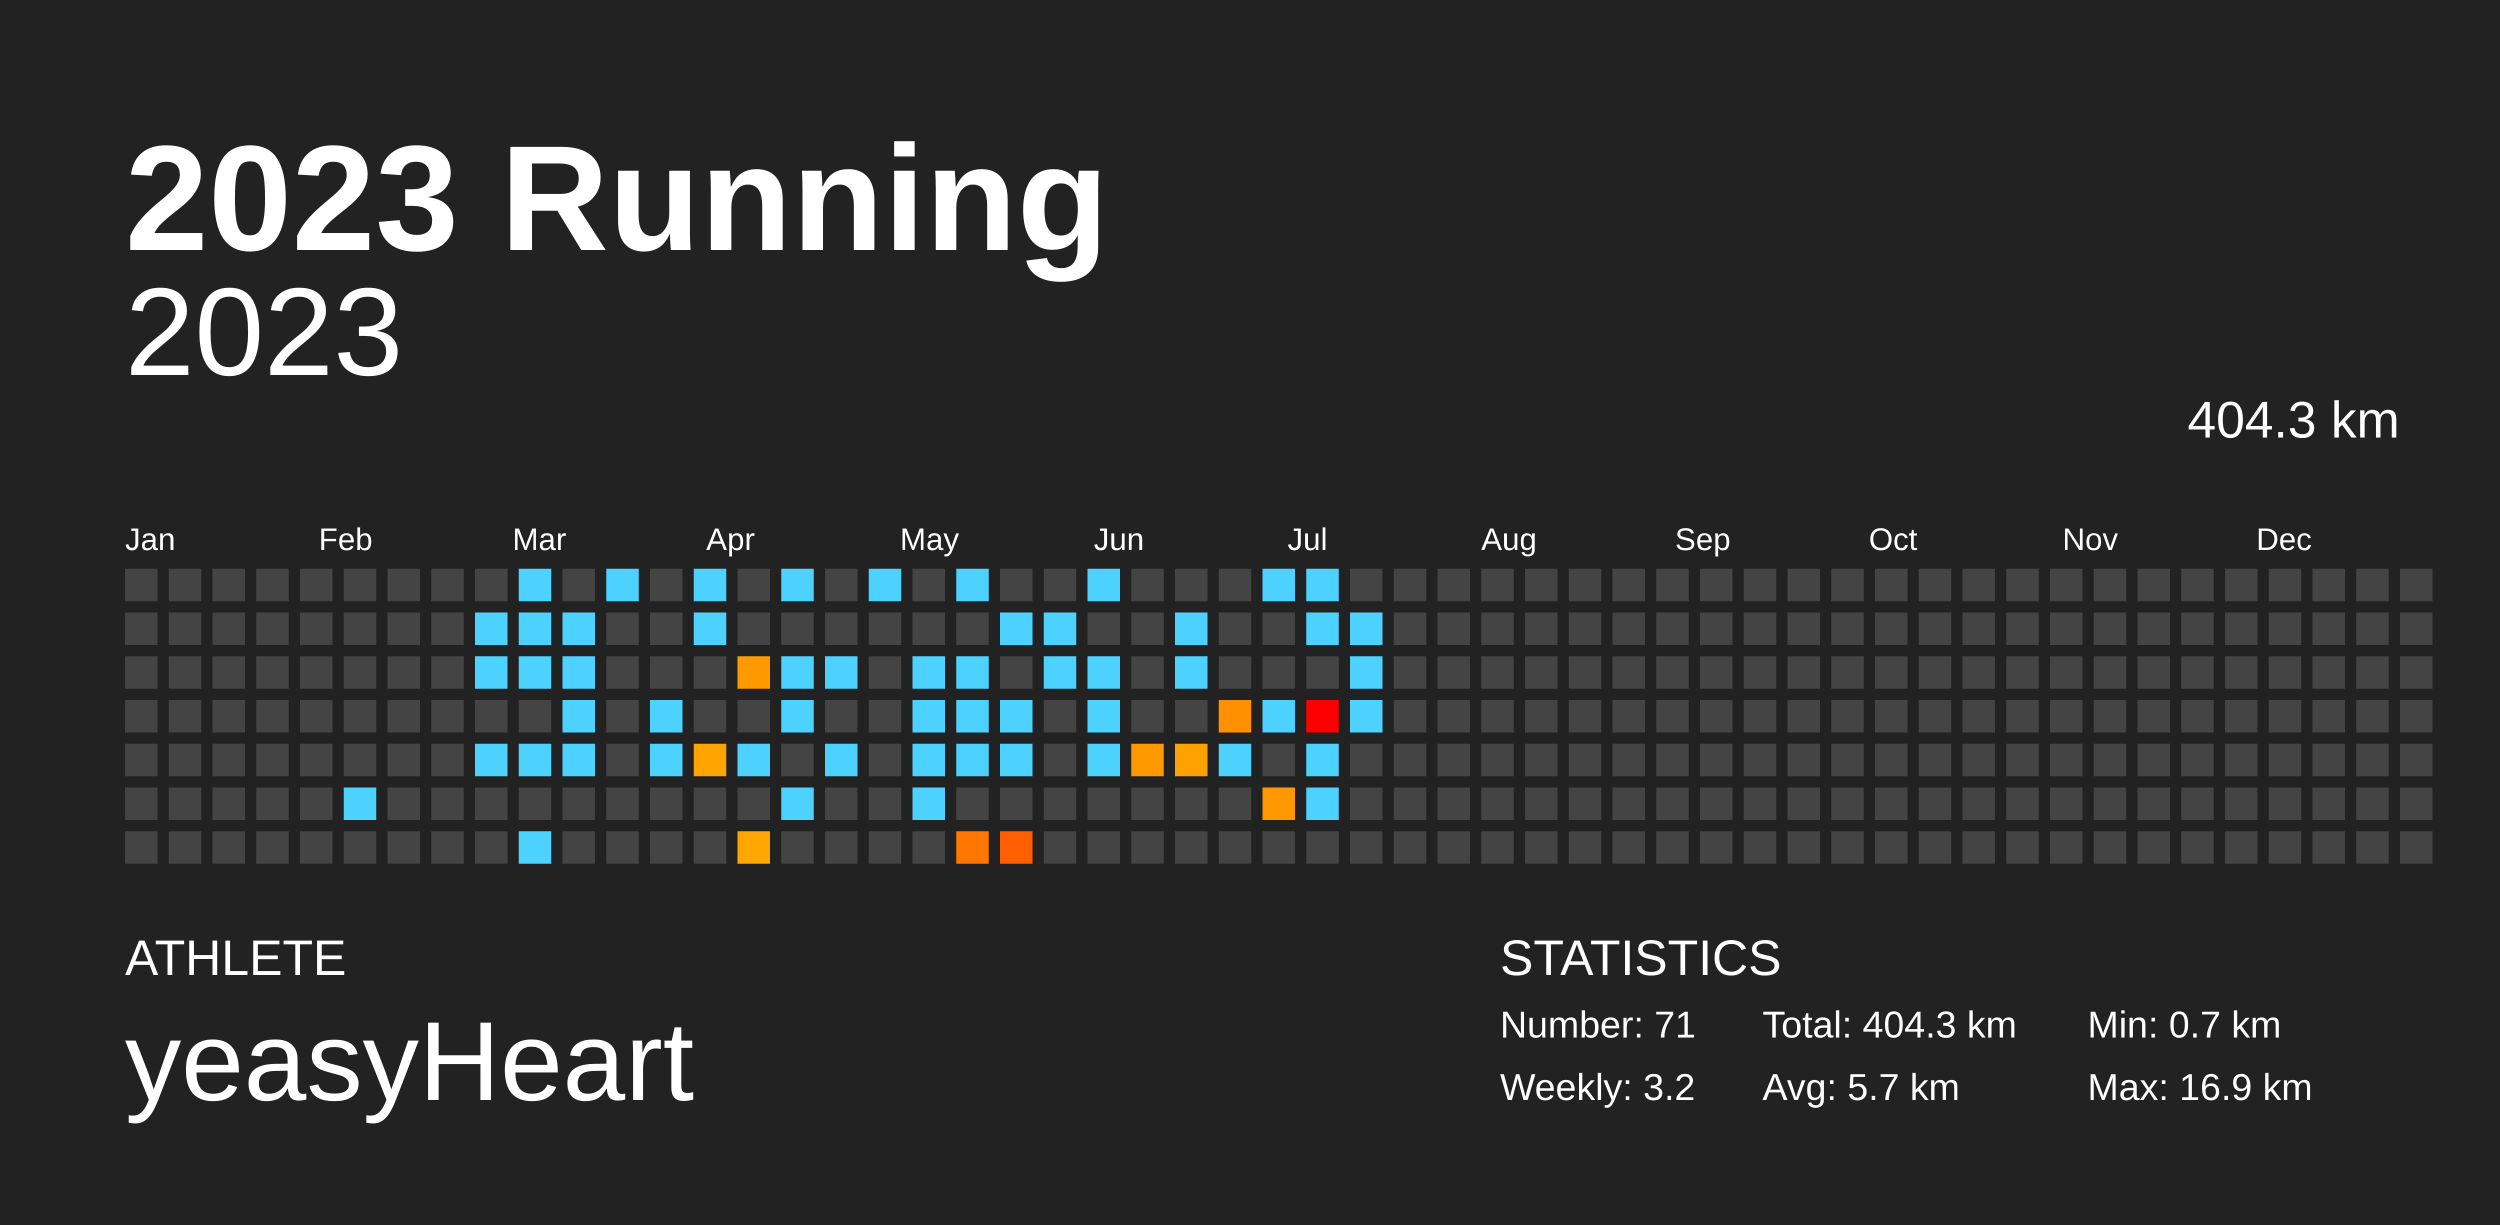
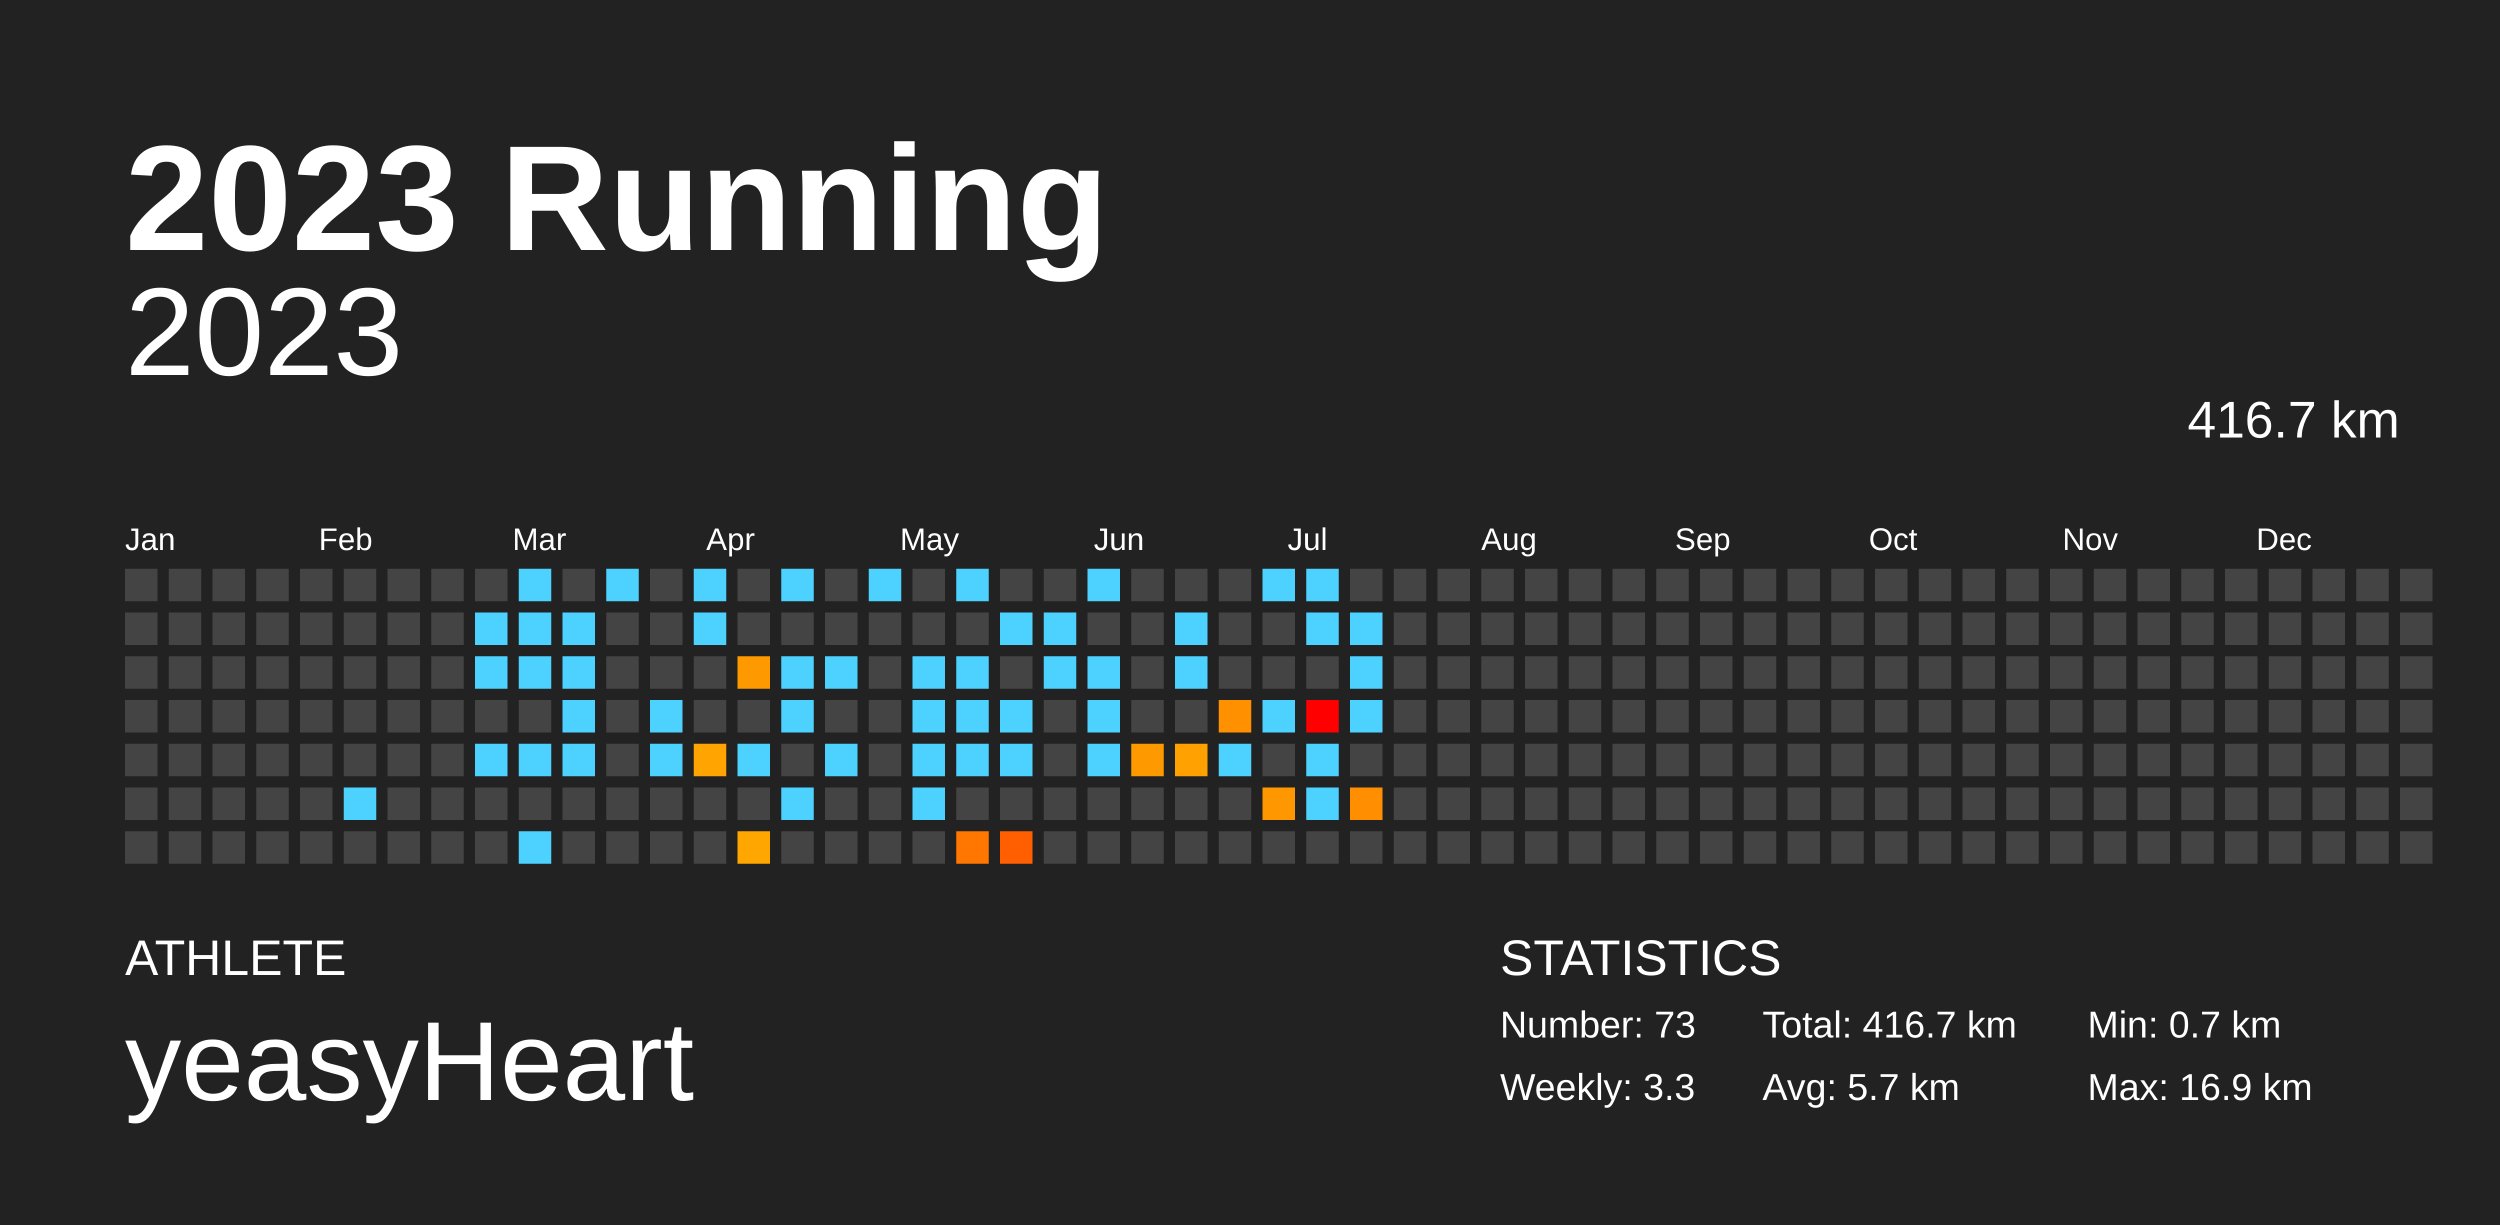
<svg xmlns="http://www.w3.org/2000/svg" baseProfile="full" height="98mm" version="1.1" viewBox="0,0,200,98" width="200mm">
  <defs />
  <rect fill="#222222" height="98" width="200" x="0" y="0" />
  <text fill="#FFFFFF" style="font-size:12px; font-family:Arial; font-weight:bold;" x="10" y="20">2023 Running</text>
  <text fill="#FFFFFF" style="font-size:4px; font-family:Arial" x="10" y="78">ATHLETE</text>
  <text fill="#FFFFFF" style="font-size:9px; font-family:Arial" x="10" y="88">yeasyHeart</text>
  <text fill="#FFFFFF" style="font-size:4px; font-family:Arial" x="120" y="78">STATISTICS</text>
-   <text fill="#FFFFFF" style="font-size:3px; font-family:Arial" x="120" y="83">Number: 71</text>
-   <text fill="#FFFFFF" style="font-size:3px; font-family:Arial" x="120" y="88">Weekly: 3.2</text>
-   <text fill="#FFFFFF" style="font-size:3px; font-family:Arial" x="141" y="83">Total: 404.3 km</text>
+   <text fill="#FFFFFF" style="font-size:3px; font-family:Arial" x="120" y="83">Number: 73</text>
+   <text fill="#FFFFFF" style="font-size:3px; font-family:Arial" x="120" y="88">Weekly: 3.3</text>
+   <text fill="#FFFFFF" style="font-size:3px; font-family:Arial" x="141" y="83">Total: 416.7 km</text>
  <text fill="#FFFFFF" style="font-size:3px; font-family:Arial" x="141" y="88">Avg: 5.7 km</text>
  <text fill="#FFFFFF" style="font-size:3px; font-family:Arial" x="167" y="83">Min: 0.7 km</text>
  <text fill="#FFFFFF" style="font-size:3px; font-family:Arial" x="167" y="88">Max: 16.9 km</text>
  <text alignment-baseline="hanging" fill="#FFFFFF" style="font-size:10.0px; font-family:Arial;" x="10" y="30">2023</text>
-   <text alignment-baseline="hanging" fill="#FFFFFF" style="font-size:4.125px; font-family:Arial;" x="175" y="35">404.3 km</text>
+   <text alignment-baseline="hanging" fill="#FFFFFF" style="font-size:4.125px; font-family:Arial;" x="175" y="35">416.7 km</text>
  <text fill="#FFFFFF" style="font-size:2.5px; font-family:Arial" x="10.0" y="44">Jan</text>
  <text fill="#FFFFFF" style="font-size:2.5px; font-family:Arial" x="25.5" y="44">Feb</text>
  <text fill="#FFFFFF" style="font-size:2.5px; font-family:Arial" x="41.0" y="44">Mar</text>
  <text fill="#FFFFFF" style="font-size:2.5px; font-family:Arial" x="56.5" y="44">Apr</text>
  <text fill="#FFFFFF" style="font-size:2.5px; font-family:Arial" x="72.0" y="44">May</text>
  <text fill="#FFFFFF" style="font-size:2.5px; font-family:Arial" x="87.5" y="44">Jun</text>
  <text fill="#FFFFFF" style="font-size:2.5px; font-family:Arial" x="103.0" y="44">Jul</text>
  <text fill="#FFFFFF" style="font-size:2.5px; font-family:Arial" x="118.5" y="44">Aug</text>
  <text fill="#FFFFFF" style="font-size:2.5px; font-family:Arial" x="134.0" y="44">Sep</text>
  <text fill="#FFFFFF" style="font-size:2.5px; font-family:Arial" x="149.5" y="44">Oct</text>
  <text fill="#FFFFFF" style="font-size:2.5px; font-family:Arial" x="165.0" y="44">Nov</text>
  <text fill="#FFFFFF" style="font-size:2.5px; font-family:Arial" x="180.5" y="44">Dec</text>
  <rect fill="#444444" height="2.6" width="2.6" x="10.0" y="45.5" />
  <rect fill="#444444" height="2.6" width="2.6" x="10.0" y="49.0" />
  <rect fill="#444444" height="2.6" width="2.6" x="10.0" y="52.5" />
  <rect fill="#444444" height="2.6" width="2.6" x="10.0" y="56.0" />
  <rect fill="#444444" height="2.6" width="2.6" x="10.0" y="59.5" />
  <rect fill="#444444" height="2.6" width="2.6" x="10.0" y="63.0" />
  <rect fill="#444444" height="2.6" width="2.6" x="10.0" y="66.5" />
  <rect fill="#444444" height="2.6" width="2.6" x="13.5" y="45.5" />
  <rect fill="#444444" height="2.6" width="2.6" x="13.5" y="49.0" />
  <rect fill="#444444" height="2.6" width="2.6" x="13.5" y="52.5" />
  <rect fill="#444444" height="2.6" width="2.6" x="13.5" y="56.0" />
  <rect fill="#444444" height="2.6" width="2.6" x="13.5" y="59.5" />
  <rect fill="#444444" height="2.6" width="2.6" x="13.5" y="63.0" />
  <rect fill="#444444" height="2.6" width="2.6" x="13.5" y="66.5" />
  <rect fill="#444444" height="2.6" width="2.6" x="17.0" y="45.5" />
  <rect fill="#444444" height="2.6" width="2.6" x="17.0" y="49.0" />
  <rect fill="#444444" height="2.6" width="2.6" x="17.0" y="52.5" />
  <rect fill="#444444" height="2.6" width="2.6" x="17.0" y="56.0" />
  <rect fill="#444444" height="2.6" width="2.6" x="17.0" y="59.5" />
  <rect fill="#444444" height="2.6" width="2.6" x="17.0" y="63.0" />
  <rect fill="#444444" height="2.6" width="2.6" x="17.0" y="66.5" />
  <rect fill="#444444" height="2.6" width="2.6" x="20.5" y="45.5" />
  <rect fill="#444444" height="2.6" width="2.6" x="20.5" y="49.0" />
  <rect fill="#444444" height="2.6" width="2.6" x="20.5" y="52.5" />
  <rect fill="#444444" height="2.6" width="2.6" x="20.5" y="56.0" />
  <rect fill="#444444" height="2.6" width="2.6" x="20.5" y="59.5" />
  <rect fill="#444444" height="2.6" width="2.6" x="20.5" y="63.0" />
  <rect fill="#444444" height="2.6" width="2.6" x="20.5" y="66.5" />
  <rect fill="#444444" height="2.6" width="2.6" x="24.0" y="45.5" />
  <rect fill="#444444" height="2.6" width="2.6" x="24.0" y="49.0" />
  <rect fill="#444444" height="2.6" width="2.6" x="24.0" y="52.5" />
  <rect fill="#444444" height="2.6" width="2.6" x="24.0" y="56.0" />
  <rect fill="#444444" height="2.6" width="2.6" x="24.0" y="59.5" />
  <rect fill="#444444" height="2.6" width="2.6" x="24.0" y="63.0" />
  <rect fill="#444444" height="2.6" width="2.6" x="24.0" y="66.5" />
  <rect fill="#444444" height="2.6" width="2.6" x="27.5" y="45.5" />
  <rect fill="#444444" height="2.6" width="2.6" x="27.5" y="49.0" />
  <rect fill="#444444" height="2.6" width="2.6" x="27.5" y="52.5" />
  <rect fill="#444444" height="2.6" width="2.6" x="27.5" y="56.0" />
  <rect fill="#444444" height="2.6" width="2.6" x="27.5" y="59.5" />
  <rect fill="#4dd2ff" height="2.6" width="2.6" x="27.5" y="63.0" />
  <rect fill="#444444" height="2.6" width="2.6" x="27.5" y="66.5" />
  <rect fill="#444444" height="2.6" width="2.6" x="31.0" y="45.5" />
  <rect fill="#444444" height="2.6" width="2.6" x="31.0" y="49.0" />
  <rect fill="#444444" height="2.6" width="2.6" x="31.0" y="52.5" />
  <rect fill="#444444" height="2.6" width="2.6" x="31.0" y="56.0" />
  <rect fill="#444444" height="2.6" width="2.6" x="31.0" y="59.5" />
  <rect fill="#444444" height="2.6" width="2.6" x="31.0" y="63.0" />
  <rect fill="#444444" height="2.6" width="2.6" x="31.0" y="66.5" />
  <rect fill="#444444" height="2.6" width="2.6" x="34.5" y="45.5" />
  <rect fill="#444444" height="2.6" width="2.6" x="34.5" y="49.0" />
  <rect fill="#444444" height="2.6" width="2.6" x="34.5" y="52.5" />
  <rect fill="#444444" height="2.6" width="2.6" x="34.5" y="56.0" />
  <rect fill="#444444" height="2.6" width="2.6" x="34.5" y="59.5" />
  <rect fill="#444444" height="2.6" width="2.6" x="34.5" y="63.0" />
  <rect fill="#444444" height="2.6" width="2.6" x="34.5" y="66.5" />
  <rect fill="#444444" height="2.6" width="2.6" x="38.0" y="45.5" />
  <rect fill="#4dd2ff" height="2.6" width="2.6" x="38.0" y="49.0" />
  <rect fill="#4dd2ff" height="2.6" width="2.6" x="38.0" y="52.5" />
  <rect fill="#444444" height="2.6" width="2.6" x="38.0" y="56.0" />
  <rect fill="#4dd2ff" height="2.6" width="2.6" x="38.0" y="59.5" />
  <rect fill="#444444" height="2.6" width="2.6" x="38.0" y="63.0" />
  <rect fill="#444444" height="2.6" width="2.6" x="38.0" y="66.5" />
  <rect fill="#4dd2ff" height="2.6" width="2.6" x="41.5" y="45.5" />
  <rect fill="#4dd2ff" height="2.6" width="2.6" x="41.5" y="49.0" />
  <rect fill="#4dd2ff" height="2.6" width="2.6" x="41.5" y="52.5" />
  <rect fill="#444444" height="2.6" width="2.6" x="41.5" y="56.0" />
  <rect fill="#4dd2ff" height="2.6" width="2.6" x="41.5" y="59.5" />
  <rect fill="#444444" height="2.6" width="2.6" x="41.5" y="63.0" />
  <rect fill="#4dd2ff" height="2.6" width="2.6" x="41.5" y="66.5" />
  <rect fill="#444444" height="2.6" width="2.6" x="45.0" y="45.5" />
  <rect fill="#4dd2ff" height="2.6" width="2.6" x="45.0" y="49.0" />
  <rect fill="#4dd2ff" height="2.6" width="2.6" x="45.0" y="52.5" />
  <rect fill="#4dd2ff" height="2.6" width="2.6" x="45.0" y="56.0" />
  <rect fill="#4dd2ff" height="2.6" width="2.6" x="45.0" y="59.5" />
  <rect fill="#444444" height="2.6" width="2.6" x="45.0" y="63.0" />
  <rect fill="#444444" height="2.6" width="2.6" x="45.0" y="66.5" />
  <rect fill="#4dd2ff" height="2.6" width="2.6" x="48.5" y="45.5" />
  <rect fill="#444444" height="2.6" width="2.6" x="48.5" y="49.0" />
  <rect fill="#444444" height="2.6" width="2.6" x="48.5" y="52.5" />
  <rect fill="#444444" height="2.6" width="2.6" x="48.5" y="56.0" />
  <rect fill="#444444" height="2.6" width="2.6" x="48.5" y="59.5" />
  <rect fill="#444444" height="2.6" width="2.6" x="48.5" y="63.0" />
  <rect fill="#444444" height="2.6" width="2.6" x="48.5" y="66.5" />
  <rect fill="#444444" height="2.6" width="2.6" x="52.0" y="45.5" />
  <rect fill="#444444" height="2.6" width="2.6" x="52.0" y="49.0" />
  <rect fill="#444444" height="2.6" width="2.6" x="52.0" y="52.5" />
  <rect fill="#4dd2ff" height="2.6" width="2.6" x="52.0" y="56.0" />
  <rect fill="#4dd2ff" height="2.6" width="2.6" x="52.0" y="59.5" />
  <rect fill="#444444" height="2.6" width="2.6" x="52.0" y="63.0" />
  <rect fill="#444444" height="2.6" width="2.6" x="52.0" y="66.5" />
  <rect fill="#4dd2ff" height="2.6" width="2.6" x="55.5" y="45.5" />
  <rect fill="#4dd2ff" height="2.6" width="2.6" x="55.5" y="49.0" />
  <rect fill="#444444" height="2.6" width="2.6" x="55.5" y="52.5" />
  <rect fill="#444444" height="2.6" width="2.6" x="55.5" y="56.0" />
  <rect fill="#ffa400" height="2.6" width="2.6" x="55.5" y="59.5" />
  <rect fill="#444444" height="2.6" width="2.6" x="55.5" y="63.0" />
  <rect fill="#444444" height="2.6" width="2.6" x="55.5" y="66.5" />
  <rect fill="#444444" height="2.6" width="2.6" x="59.0" y="45.5" />
  <rect fill="#444444" height="2.6" width="2.6" x="59.0" y="49.0" />
  <rect fill="#ff9900" height="2.6" width="2.6" x="59.0" y="52.5" />
  <rect fill="#444444" height="2.6" width="2.6" x="59.0" y="56.0" />
  <rect fill="#4dd2ff" height="2.6" width="2.6" x="59.0" y="59.5" />
  <rect fill="#444444" height="2.6" width="2.6" x="59.0" y="63.0" />
  <rect fill="#ffa600" height="2.6" width="2.6" x="59.0" y="66.5" />
  <rect fill="#4dd2ff" height="2.6" width="2.6" x="62.5" y="45.5" />
  <rect fill="#444444" height="2.6" width="2.6" x="62.5" y="49.0" />
  <rect fill="#4dd2ff" height="2.6" width="2.6" x="62.5" y="52.5" />
  <rect fill="#4dd2ff" height="2.6" width="2.6" x="62.5" y="56.0" />
  <rect fill="#444444" height="2.6" width="2.6" x="62.5" y="59.5" />
  <rect fill="#4dd2ff" height="2.6" width="2.6" x="62.5" y="63.0" />
  <rect fill="#444444" height="2.6" width="2.6" x="62.5" y="66.5" />
  <rect fill="#444444" height="2.6" width="2.6" x="66.0" y="45.5" />
  <rect fill="#444444" height="2.6" width="2.6" x="66.0" y="49.0" />
  <rect fill="#4dd2ff" height="2.6" width="2.6" x="66.0" y="52.5" />
  <rect fill="#444444" height="2.6" width="2.6" x="66.0" y="56.0" />
  <rect fill="#4dd2ff" height="2.6" width="2.6" x="66.0" y="59.5" />
  <rect fill="#444444" height="2.6" width="2.6" x="66.0" y="63.0" />
  <rect fill="#444444" height="2.6" width="2.6" x="66.0" y="66.5" />
  <rect fill="#4dd2ff" height="2.6" width="2.6" x="69.5" y="45.5" />
  <rect fill="#444444" height="2.6" width="2.6" x="69.5" y="49.0" />
  <rect fill="#444444" height="2.6" width="2.6" x="69.5" y="52.5" />
  <rect fill="#444444" height="2.6" width="2.6" x="69.5" y="56.0" />
  <rect fill="#444444" height="2.6" width="2.6" x="69.5" y="59.5" />
  <rect fill="#444444" height="2.6" width="2.6" x="69.5" y="63.0" />
  <rect fill="#444444" height="2.6" width="2.6" x="69.5" y="66.5" />
  <rect fill="#444444" height="2.6" width="2.6" x="73.0" y="45.5" />
  <rect fill="#444444" height="2.6" width="2.6" x="73.0" y="49.0" />
  <rect fill="#4dd2ff" height="2.6" width="2.6" x="73.0" y="52.5" />
  <rect fill="#4dd2ff" height="2.6" width="2.6" x="73.0" y="56.0" />
  <rect fill="#4dd2ff" height="2.6" width="2.6" x="73.0" y="59.5" />
  <rect fill="#4dd2ff" height="2.6" width="2.6" x="73.0" y="63.0" />
  <rect fill="#444444" height="2.6" width="2.6" x="73.0" y="66.5" />
  <rect fill="#4dd2ff" height="2.6" width="2.6" x="76.5" y="45.5" />
  <rect fill="#444444" height="2.6" width="2.6" x="76.5" y="49.0" />
  <rect fill="#4dd2ff" height="2.6" width="2.6" x="76.5" y="52.5" />
  <rect fill="#4dd2ff" height="2.6" width="2.6" x="76.5" y="56.0" />
  <rect fill="#4dd2ff" height="2.6" width="2.6" x="76.5" y="59.5" />
  <rect fill="#444444" height="2.6" width="2.6" x="76.5" y="63.0" />
  <rect fill="#ff7600" height="2.6" width="2.6" x="76.5" y="66.5" />
  <rect fill="#444444" height="2.6" width="2.6" x="80.0" y="45.5" />
  <rect fill="#4dd2ff" height="2.6" width="2.6" x="80.0" y="49.0" />
  <rect fill="#444444" height="2.6" width="2.6" x="80.0" y="52.5" />
  <rect fill="#4dd2ff" height="2.6" width="2.6" x="80.0" y="56.0" />
  <rect fill="#4dd2ff" height="2.6" width="2.6" x="80.0" y="59.5" />
  <rect fill="#444444" height="2.6" width="2.6" x="80.0" y="63.0" />
  <rect fill="#ff5f00" height="2.6" width="2.6" x="80.0" y="66.5" />
  <rect fill="#444444" height="2.6" width="2.6" x="83.5" y="45.5" />
  <rect fill="#4dd2ff" height="2.6" width="2.6" x="83.5" y="49.0" />
  <rect fill="#4dd2ff" height="2.6" width="2.6" x="83.5" y="52.5" />
  <rect fill="#444444" height="2.6" width="2.6" x="83.5" y="56.0" />
  <rect fill="#444444" height="2.6" width="2.6" x="83.5" y="59.5" />
  <rect fill="#444444" height="2.6" width="2.6" x="83.5" y="63.0" />
  <rect fill="#444444" height="2.6" width="2.6" x="83.5" y="66.5" />
  <rect fill="#4dd2ff" height="2.6" width="2.6" x="87.0" y="45.5" />
  <rect fill="#444444" height="2.6" width="2.6" x="87.0" y="49.0" />
  <rect fill="#4dd2ff" height="2.6" width="2.6" x="87.0" y="52.5" />
  <rect fill="#4dd2ff" height="2.6" width="2.6" x="87.0" y="56.0" />
  <rect fill="#4dd2ff" height="2.6" width="2.6" x="87.0" y="59.5" />
  <rect fill="#444444" height="2.6" width="2.6" x="87.0" y="63.0" />
  <rect fill="#444444" height="2.6" width="2.6" x="87.0" y="66.5" />
  <rect fill="#444444" height="2.6" width="2.6" x="90.5" y="45.5" />
  <rect fill="#444444" height="2.6" width="2.6" x="90.5" y="49.0" />
  <rect fill="#444444" height="2.6" width="2.6" x="90.5" y="52.5" />
  <rect fill="#444444" height="2.6" width="2.6" x="90.5" y="56.0" />
  <rect fill="#ff9900" height="2.6" width="2.6" x="90.5" y="59.5" />
  <rect fill="#444444" height="2.6" width="2.6" x="90.5" y="63.0" />
  <rect fill="#444444" height="2.6" width="2.6" x="90.5" y="66.5" />
  <rect fill="#444444" height="2.6" width="2.6" x="94.0" y="45.5" />
  <rect fill="#4dd2ff" height="2.6" width="2.6" x="94.0" y="49.0" />
  <rect fill="#4dd2ff" height="2.6" width="2.6" x="94.0" y="52.5" />
  <rect fill="#444444" height="2.6" width="2.6" x="94.0" y="56.0" />
  <rect fill="#ffa100" height="2.6" width="2.6" x="94.0" y="59.5" />
  <rect fill="#444444" height="2.6" width="2.6" x="94.0" y="63.0" />
  <rect fill="#444444" height="2.6" width="2.6" x="94.0" y="66.5" />
  <rect fill="#444444" height="2.6" width="2.6" x="97.5" y="45.5" />
  <rect fill="#444444" height="2.6" width="2.6" x="97.5" y="49.0" />
  <rect fill="#444444" height="2.6" width="2.6" x="97.5" y="52.5" />
  <rect fill="#ff9000" height="2.6" width="2.6" x="97.5" y="56.0" />
  <rect fill="#4dd2ff" height="2.6" width="2.6" x="97.5" y="59.5" />
  <rect fill="#444444" height="2.6" width="2.6" x="97.5" y="63.0" />
  <rect fill="#444444" height="2.6" width="2.6" x="97.5" y="66.5" />
  <rect fill="#4dd2ff" height="2.6" width="2.6" x="101.0" y="45.5" />
  <rect fill="#444444" height="2.6" width="2.6" x="101.0" y="49.0" />
  <rect fill="#444444" height="2.6" width="2.6" x="101.0" y="52.5" />
  <rect fill="#4dd2ff" height="2.6" width="2.6" x="101.0" y="56.0" />
  <rect fill="#444444" height="2.6" width="2.6" x="101.0" y="59.5" />
  <rect fill="#ff9800" height="2.6" width="2.6" x="101.0" y="63.0" />
  <rect fill="#444444" height="2.6" width="2.6" x="101.0" y="66.5" />
  <rect fill="#4dd2ff" height="2.6" width="2.6" x="104.5" y="45.5" />
  <rect fill="#4dd2ff" height="2.6" width="2.6" x="104.5" y="49.0" />
  <rect fill="#444444" height="2.6" width="2.6" x="104.5" y="52.5" />
  <rect fill="red" height="2.6" width="2.6" x="104.5" y="56.0" />
  <rect fill="#4dd2ff" height="2.6" width="2.6" x="104.5" y="59.5" />
  <rect fill="#4dd2ff" height="2.6" width="2.6" x="104.5" y="63.0" />
  <rect fill="#444444" height="2.6" width="2.6" x="104.5" y="66.5" />
  <rect fill="#444444" height="2.6" width="2.6" x="108.0" y="45.5" />
  <rect fill="#4dd2ff" height="2.6" width="2.6" x="108.0" y="49.0" />
  <rect fill="#4dd2ff" height="2.6" width="2.6" x="108.0" y="52.5" />
  <rect fill="#4dd2ff" height="2.6" width="2.6" x="108.0" y="56.0" />
  <rect fill="#444444" height="2.6" width="2.6" x="108.0" y="59.5" />
-   <rect fill="#444444" height="2.6" width="2.6" x="108.0" y="63.0" />
+   <rect fill="#ff8f00" height="2.6" width="2.6" x="108.0" y="63.0" />
  <rect fill="#444444" height="2.6" width="2.6" x="108.0" y="66.5" />
  <rect fill="#444444" height="2.6" width="2.6" x="111.5" y="45.5" />
  <rect fill="#444444" height="2.6" width="2.6" x="111.5" y="49.0" />
  <rect fill="#444444" height="2.6" width="2.6" x="111.5" y="52.5" />
  <rect fill="#444444" height="2.6" width="2.6" x="111.5" y="56.0" />
  <rect fill="#444444" height="2.6" width="2.6" x="111.5" y="59.5" />
  <rect fill="#444444" height="2.6" width="2.6" x="111.5" y="63.0" />
  <rect fill="#444444" height="2.6" width="2.6" x="111.5" y="66.5" />
  <rect fill="#444444" height="2.6" width="2.6" x="115.0" y="45.5" />
  <rect fill="#444444" height="2.6" width="2.6" x="115.0" y="49.0" />
  <rect fill="#444444" height="2.6" width="2.6" x="115.0" y="52.5" />
  <rect fill="#444444" height="2.6" width="2.6" x="115.0" y="56.0" />
  <rect fill="#444444" height="2.6" width="2.6" x="115.0" y="59.5" />
  <rect fill="#444444" height="2.6" width="2.6" x="115.0" y="63.0" />
  <rect fill="#444444" height="2.6" width="2.6" x="115.0" y="66.5" />
  <rect fill="#444444" height="2.6" width="2.6" x="118.5" y="45.5" />
  <rect fill="#444444" height="2.6" width="2.6" x="118.5" y="49.0" />
  <rect fill="#444444" height="2.6" width="2.6" x="118.5" y="52.5" />
  <rect fill="#444444" height="2.6" width="2.6" x="118.5" y="56.0" />
  <rect fill="#444444" height="2.6" width="2.6" x="118.5" y="59.5" />
  <rect fill="#444444" height="2.6" width="2.6" x="118.5" y="63.0" />
  <rect fill="#444444" height="2.6" width="2.6" x="118.5" y="66.5" />
  <rect fill="#444444" height="2.6" width="2.6" x="122.0" y="45.5" />
  <rect fill="#444444" height="2.6" width="2.6" x="122.0" y="49.0" />
  <rect fill="#444444" height="2.6" width="2.6" x="122.0" y="52.5" />
  <rect fill="#444444" height="2.6" width="2.6" x="122.0" y="56.0" />
  <rect fill="#444444" height="2.6" width="2.6" x="122.0" y="59.5" />
  <rect fill="#444444" height="2.6" width="2.6" x="122.0" y="63.0" />
  <rect fill="#444444" height="2.6" width="2.6" x="122.0" y="66.5" />
  <rect fill="#444444" height="2.6" width="2.6" x="125.5" y="45.5" />
  <rect fill="#444444" height="2.6" width="2.6" x="125.5" y="49.0" />
  <rect fill="#444444" height="2.6" width="2.6" x="125.5" y="52.5" />
  <rect fill="#444444" height="2.6" width="2.6" x="125.5" y="56.0" />
  <rect fill="#444444" height="2.6" width="2.6" x="125.5" y="59.5" />
  <rect fill="#444444" height="2.6" width="2.6" x="125.5" y="63.0" />
  <rect fill="#444444" height="2.6" width="2.6" x="125.5" y="66.5" />
  <rect fill="#444444" height="2.6" width="2.6" x="129.0" y="45.5" />
  <rect fill="#444444" height="2.6" width="2.6" x="129.0" y="49.0" />
  <rect fill="#444444" height="2.6" width="2.6" x="129.0" y="52.5" />
  <rect fill="#444444" height="2.6" width="2.6" x="129.0" y="56.0" />
  <rect fill="#444444" height="2.6" width="2.6" x="129.0" y="59.5" />
  <rect fill="#444444" height="2.6" width="2.6" x="129.0" y="63.0" />
  <rect fill="#444444" height="2.6" width="2.6" x="129.0" y="66.5" />
  <rect fill="#444444" height="2.6" width="2.6" x="132.5" y="45.5" />
  <rect fill="#444444" height="2.6" width="2.6" x="132.5" y="49.0" />
  <rect fill="#444444" height="2.6" width="2.6" x="132.5" y="52.5" />
  <rect fill="#444444" height="2.6" width="2.6" x="132.5" y="56.0" />
  <rect fill="#444444" height="2.6" width="2.6" x="132.5" y="59.5" />
  <rect fill="#444444" height="2.6" width="2.6" x="132.5" y="63.0" />
  <rect fill="#444444" height="2.6" width="2.6" x="132.5" y="66.5" />
  <rect fill="#444444" height="2.6" width="2.6" x="136.0" y="45.5" />
  <rect fill="#444444" height="2.6" width="2.6" x="136.0" y="49.0" />
  <rect fill="#444444" height="2.6" width="2.6" x="136.0" y="52.5" />
  <rect fill="#444444" height="2.6" width="2.6" x="136.0" y="56.0" />
  <rect fill="#444444" height="2.6" width="2.6" x="136.0" y="59.5" />
  <rect fill="#444444" height="2.6" width="2.6" x="136.0" y="63.0" />
  <rect fill="#444444" height="2.6" width="2.6" x="136.0" y="66.5" />
  <rect fill="#444444" height="2.6" width="2.6" x="139.5" y="45.5" />
  <rect fill="#444444" height="2.6" width="2.6" x="139.5" y="49.0" />
  <rect fill="#444444" height="2.6" width="2.6" x="139.5" y="52.5" />
  <rect fill="#444444" height="2.6" width="2.6" x="139.5" y="56.0" />
  <rect fill="#444444" height="2.6" width="2.6" x="139.5" y="59.5" />
  <rect fill="#444444" height="2.6" width="2.6" x="139.5" y="63.0" />
  <rect fill="#444444" height="2.6" width="2.6" x="139.5" y="66.5" />
  <rect fill="#444444" height="2.6" width="2.6" x="143.0" y="45.5" />
  <rect fill="#444444" height="2.6" width="2.6" x="143.0" y="49.0" />
  <rect fill="#444444" height="2.6" width="2.6" x="143.0" y="52.5" />
  <rect fill="#444444" height="2.6" width="2.6" x="143.0" y="56.0" />
  <rect fill="#444444" height="2.6" width="2.6" x="143.0" y="59.5" />
  <rect fill="#444444" height="2.6" width="2.6" x="143.0" y="63.0" />
  <rect fill="#444444" height="2.6" width="2.6" x="143.0" y="66.5" />
  <rect fill="#444444" height="2.6" width="2.6" x="146.5" y="45.5" />
  <rect fill="#444444" height="2.6" width="2.6" x="146.5" y="49.0" />
  <rect fill="#444444" height="2.6" width="2.6" x="146.5" y="52.5" />
  <rect fill="#444444" height="2.6" width="2.6" x="146.5" y="56.0" />
  <rect fill="#444444" height="2.6" width="2.6" x="146.5" y="59.5" />
  <rect fill="#444444" height="2.6" width="2.6" x="146.5" y="63.0" />
  <rect fill="#444444" height="2.6" width="2.6" x="146.5" y="66.5" />
  <rect fill="#444444" height="2.6" width="2.6" x="150.0" y="45.5" />
  <rect fill="#444444" height="2.6" width="2.6" x="150.0" y="49.0" />
  <rect fill="#444444" height="2.6" width="2.6" x="150.0" y="52.5" />
  <rect fill="#444444" height="2.6" width="2.6" x="150.0" y="56.0" />
  <rect fill="#444444" height="2.6" width="2.6" x="150.0" y="59.5" />
  <rect fill="#444444" height="2.6" width="2.6" x="150.0" y="63.0" />
  <rect fill="#444444" height="2.6" width="2.6" x="150.0" y="66.5" />
  <rect fill="#444444" height="2.6" width="2.6" x="153.5" y="45.5" />
  <rect fill="#444444" height="2.6" width="2.6" x="153.5" y="49.0" />
  <rect fill="#444444" height="2.6" width="2.6" x="153.5" y="52.5" />
  <rect fill="#444444" height="2.6" width="2.6" x="153.5" y="56.0" />
  <rect fill="#444444" height="2.6" width="2.6" x="153.5" y="59.5" />
  <rect fill="#444444" height="2.6" width="2.6" x="153.5" y="63.0" />
  <rect fill="#444444" height="2.6" width="2.6" x="153.5" y="66.5" />
  <rect fill="#444444" height="2.6" width="2.6" x="157.0" y="45.5" />
  <rect fill="#444444" height="2.6" width="2.6" x="157.0" y="49.0" />
  <rect fill="#444444" height="2.6" width="2.6" x="157.0" y="52.5" />
  <rect fill="#444444" height="2.6" width="2.6" x="157.0" y="56.0" />
  <rect fill="#444444" height="2.6" width="2.6" x="157.0" y="59.5" />
  <rect fill="#444444" height="2.6" width="2.6" x="157.0" y="63.0" />
  <rect fill="#444444" height="2.6" width="2.6" x="157.0" y="66.5" />
  <rect fill="#444444" height="2.6" width="2.6" x="160.5" y="45.5" />
  <rect fill="#444444" height="2.6" width="2.6" x="160.5" y="49.0" />
  <rect fill="#444444" height="2.6" width="2.6" x="160.5" y="52.5" />
  <rect fill="#444444" height="2.6" width="2.6" x="160.5" y="56.0" />
  <rect fill="#444444" height="2.6" width="2.6" x="160.5" y="59.5" />
  <rect fill="#444444" height="2.6" width="2.6" x="160.5" y="63.0" />
  <rect fill="#444444" height="2.6" width="2.6" x="160.5" y="66.5" />
  <rect fill="#444444" height="2.6" width="2.6" x="164.0" y="45.5" />
  <rect fill="#444444" height="2.6" width="2.6" x="164.0" y="49.0" />
  <rect fill="#444444" height="2.6" width="2.6" x="164.0" y="52.5" />
  <rect fill="#444444" height="2.6" width="2.6" x="164.0" y="56.0" />
  <rect fill="#444444" height="2.6" width="2.6" x="164.0" y="59.5" />
  <rect fill="#444444" height="2.6" width="2.6" x="164.0" y="63.0" />
  <rect fill="#444444" height="2.6" width="2.6" x="164.0" y="66.5" />
  <rect fill="#444444" height="2.6" width="2.6" x="167.5" y="45.5" />
  <rect fill="#444444" height="2.6" width="2.6" x="167.5" y="49.0" />
  <rect fill="#444444" height="2.6" width="2.6" x="167.5" y="52.5" />
  <rect fill="#444444" height="2.6" width="2.6" x="167.5" y="56.0" />
  <rect fill="#444444" height="2.6" width="2.6" x="167.5" y="59.5" />
  <rect fill="#444444" height="2.6" width="2.6" x="167.5" y="63.0" />
  <rect fill="#444444" height="2.6" width="2.6" x="167.5" y="66.5" />
  <rect fill="#444444" height="2.6" width="2.6" x="171.0" y="45.5" />
  <rect fill="#444444" height="2.6" width="2.6" x="171.0" y="49.0" />
  <rect fill="#444444" height="2.6" width="2.6" x="171.0" y="52.5" />
  <rect fill="#444444" height="2.6" width="2.6" x="171.0" y="56.0" />
  <rect fill="#444444" height="2.6" width="2.6" x="171.0" y="59.5" />
  <rect fill="#444444" height="2.6" width="2.6" x="171.0" y="63.0" />
  <rect fill="#444444" height="2.6" width="2.6" x="171.0" y="66.5" />
  <rect fill="#444444" height="2.6" width="2.6" x="174.5" y="45.5" />
  <rect fill="#444444" height="2.6" width="2.6" x="174.5" y="49.0" />
  <rect fill="#444444" height="2.6" width="2.6" x="174.5" y="52.5" />
  <rect fill="#444444" height="2.6" width="2.6" x="174.5" y="56.0" />
  <rect fill="#444444" height="2.6" width="2.6" x="174.5" y="59.5" />
  <rect fill="#444444" height="2.6" width="2.6" x="174.5" y="63.0" />
  <rect fill="#444444" height="2.6" width="2.6" x="174.5" y="66.5" />
  <rect fill="#444444" height="2.6" width="2.6" x="178.0" y="45.5" />
  <rect fill="#444444" height="2.6" width="2.6" x="178.0" y="49.0" />
  <rect fill="#444444" height="2.6" width="2.6" x="178.0" y="52.5" />
  <rect fill="#444444" height="2.6" width="2.6" x="178.0" y="56.0" />
  <rect fill="#444444" height="2.6" width="2.6" x="178.0" y="59.5" />
  <rect fill="#444444" height="2.6" width="2.6" x="178.0" y="63.0" />
  <rect fill="#444444" height="2.6" width="2.6" x="178.0" y="66.5" />
  <rect fill="#444444" height="2.6" width="2.6" x="181.5" y="45.5" />
  <rect fill="#444444" height="2.6" width="2.6" x="181.5" y="49.0" />
  <rect fill="#444444" height="2.6" width="2.6" x="181.5" y="52.5" />
  <rect fill="#444444" height="2.6" width="2.6" x="181.5" y="56.0" />
  <rect fill="#444444" height="2.6" width="2.6" x="181.5" y="59.5" />
  <rect fill="#444444" height="2.6" width="2.6" x="181.5" y="63.0" />
  <rect fill="#444444" height="2.6" width="2.6" x="181.5" y="66.5" />
  <rect fill="#444444" height="2.6" width="2.6" x="185.0" y="45.5" />
  <rect fill="#444444" height="2.6" width="2.6" x="185.0" y="49.0" />
  <rect fill="#444444" height="2.6" width="2.6" x="185.0" y="52.5" />
  <rect fill="#444444" height="2.6" width="2.6" x="185.0" y="56.0" />
  <rect fill="#444444" height="2.6" width="2.6" x="185.0" y="59.5" />
  <rect fill="#444444" height="2.6" width="2.6" x="185.0" y="63.0" />
  <rect fill="#444444" height="2.6" width="2.6" x="185.0" y="66.5" />
  <rect fill="#444444" height="2.6" width="2.6" x="188.5" y="45.5" />
  <rect fill="#444444" height="2.6" width="2.6" x="188.5" y="49.0" />
  <rect fill="#444444" height="2.6" width="2.6" x="188.5" y="52.5" />
  <rect fill="#444444" height="2.6" width="2.6" x="188.5" y="56.0" />
  <rect fill="#444444" height="2.6" width="2.6" x="188.5" y="59.5" />
  <rect fill="#444444" height="2.6" width="2.6" x="188.5" y="63.0" />
  <rect fill="#444444" height="2.6" width="2.6" x="188.5" y="66.5" />
  <rect fill="#444444" height="2.6" width="2.6" x="192.0" y="45.5" />
  <rect fill="#444444" height="2.6" width="2.6" x="192.0" y="49.0" />
  <rect fill="#444444" height="2.6" width="2.6" x="192.0" y="52.5" />
  <rect fill="#444444" height="2.6" width="2.6" x="192.0" y="56.0" />
  <rect fill="#444444" height="2.6" width="2.6" x="192.0" y="59.5" />
  <rect fill="#444444" height="2.6" width="2.6" x="192.0" y="63.0" />
  <rect fill="#444444" height="2.6" width="2.6" x="192.0" y="66.5" />
</svg>
